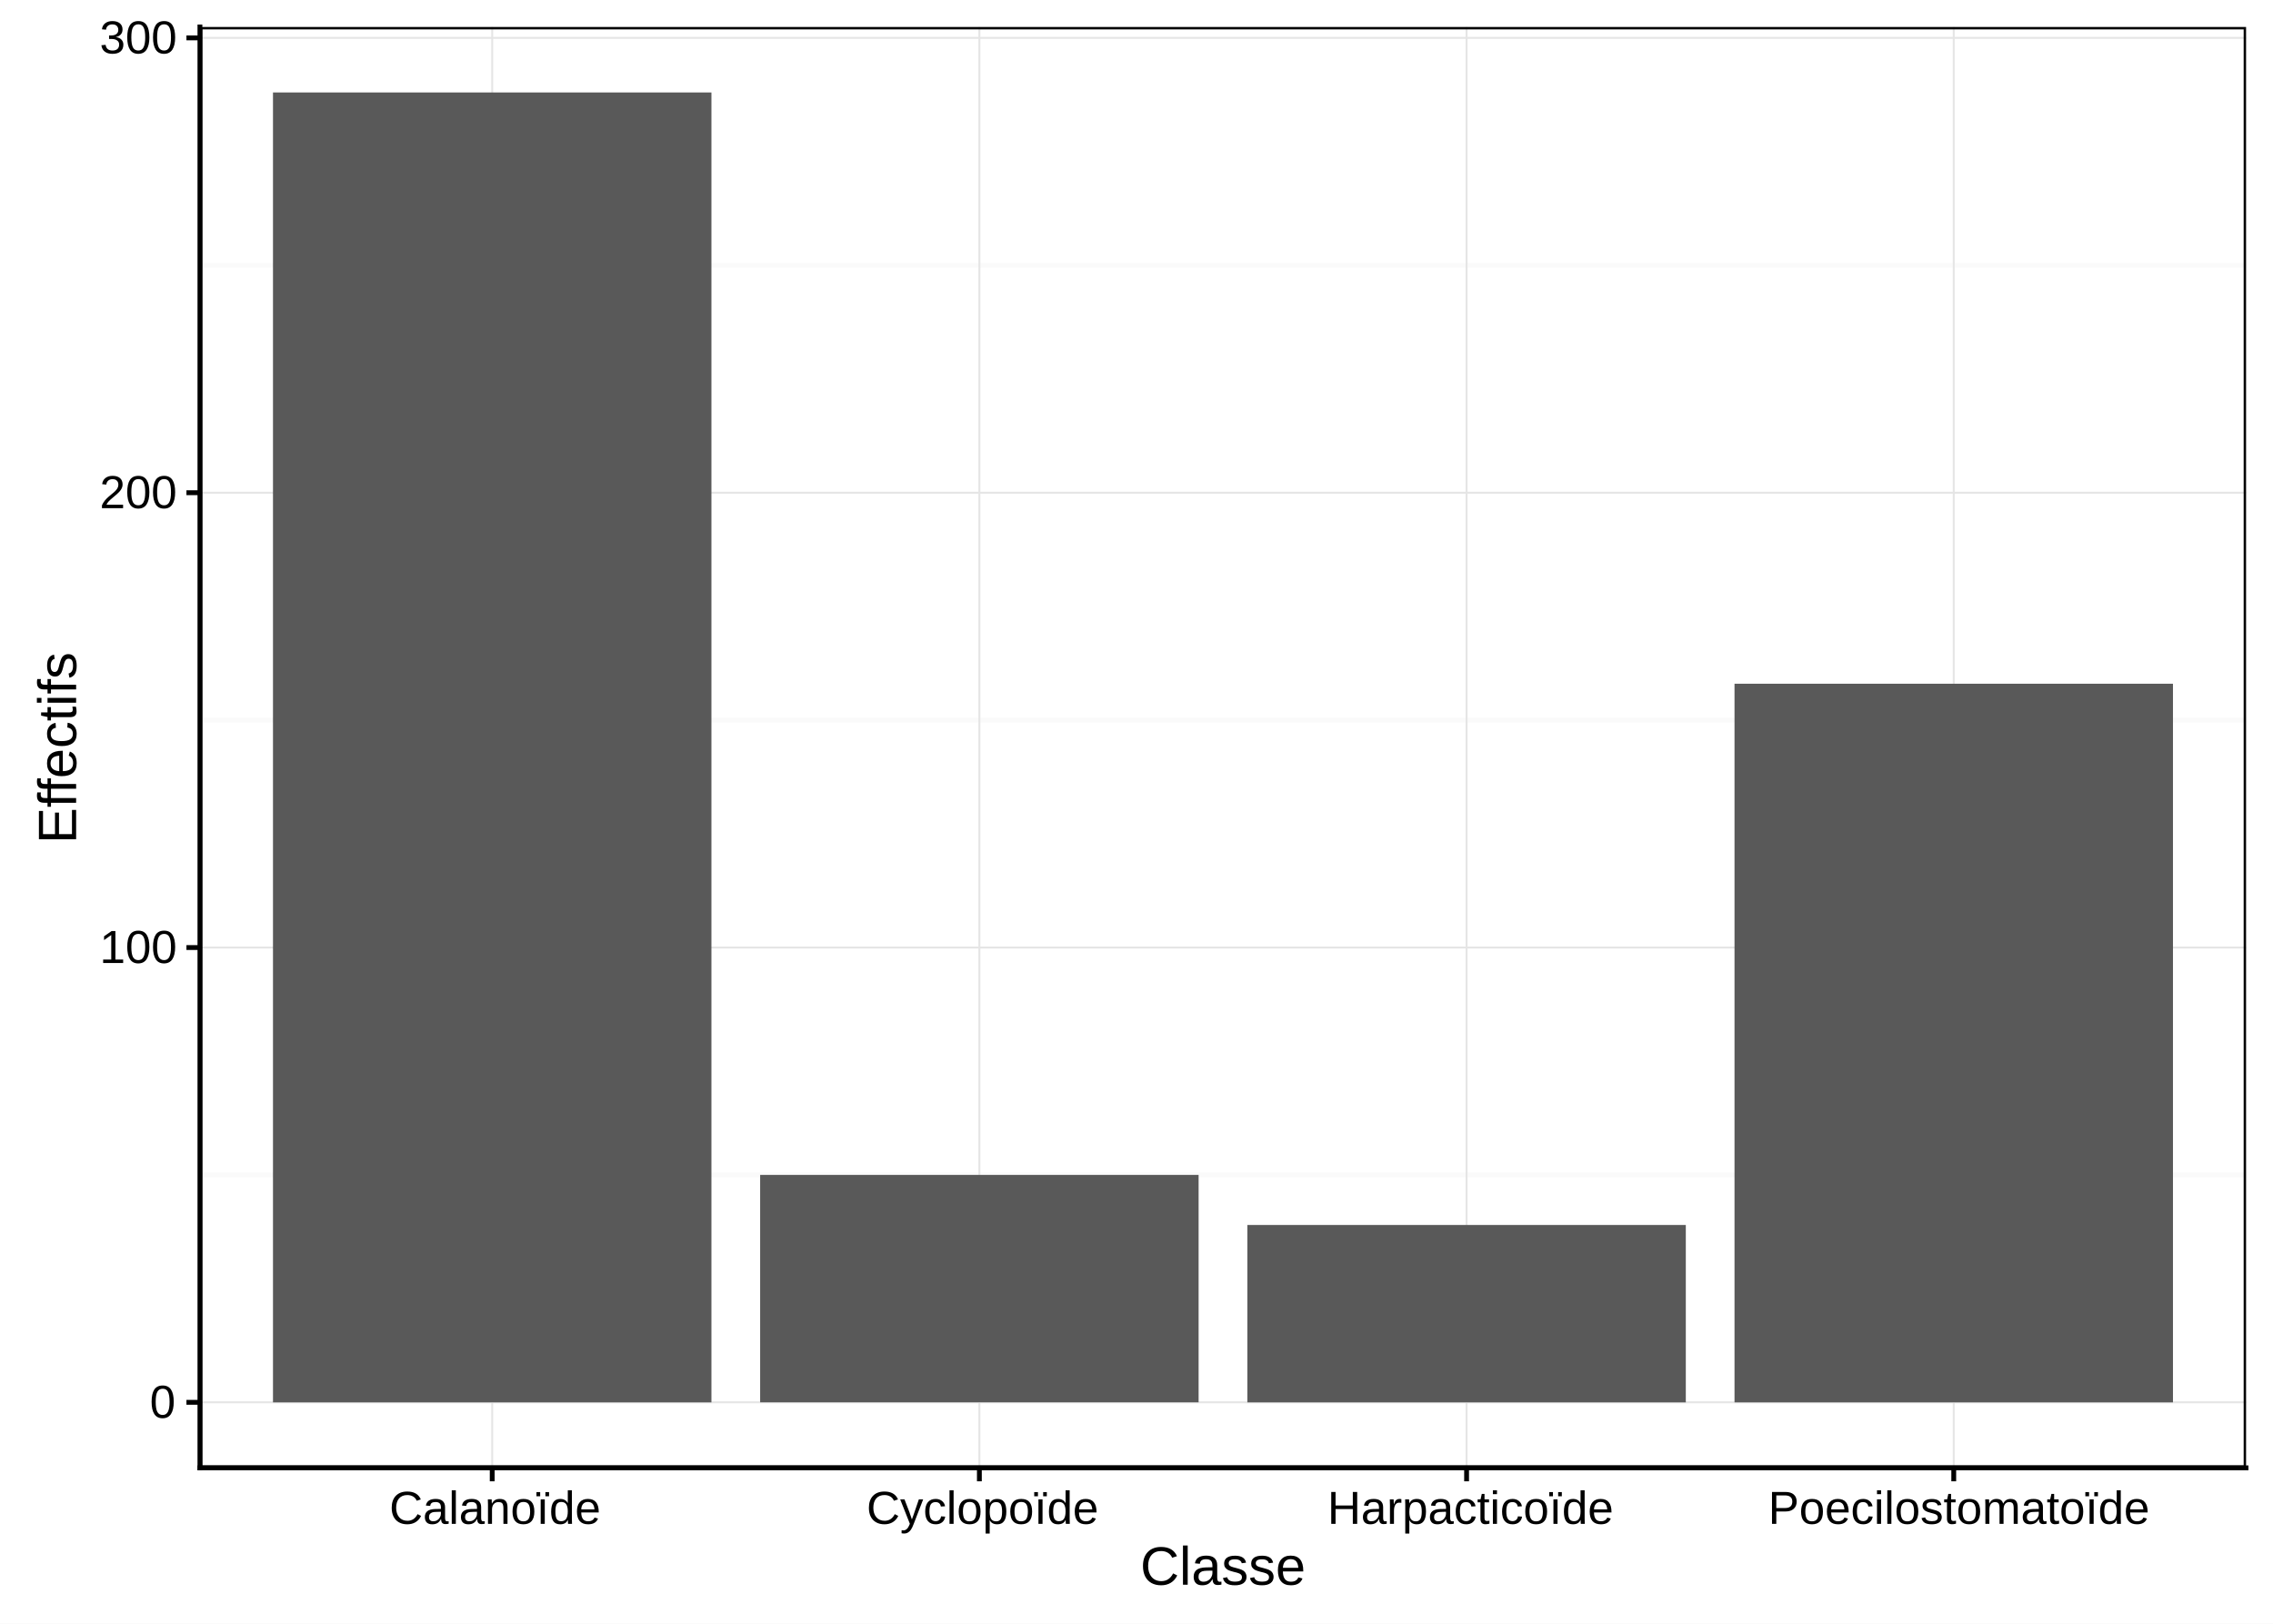
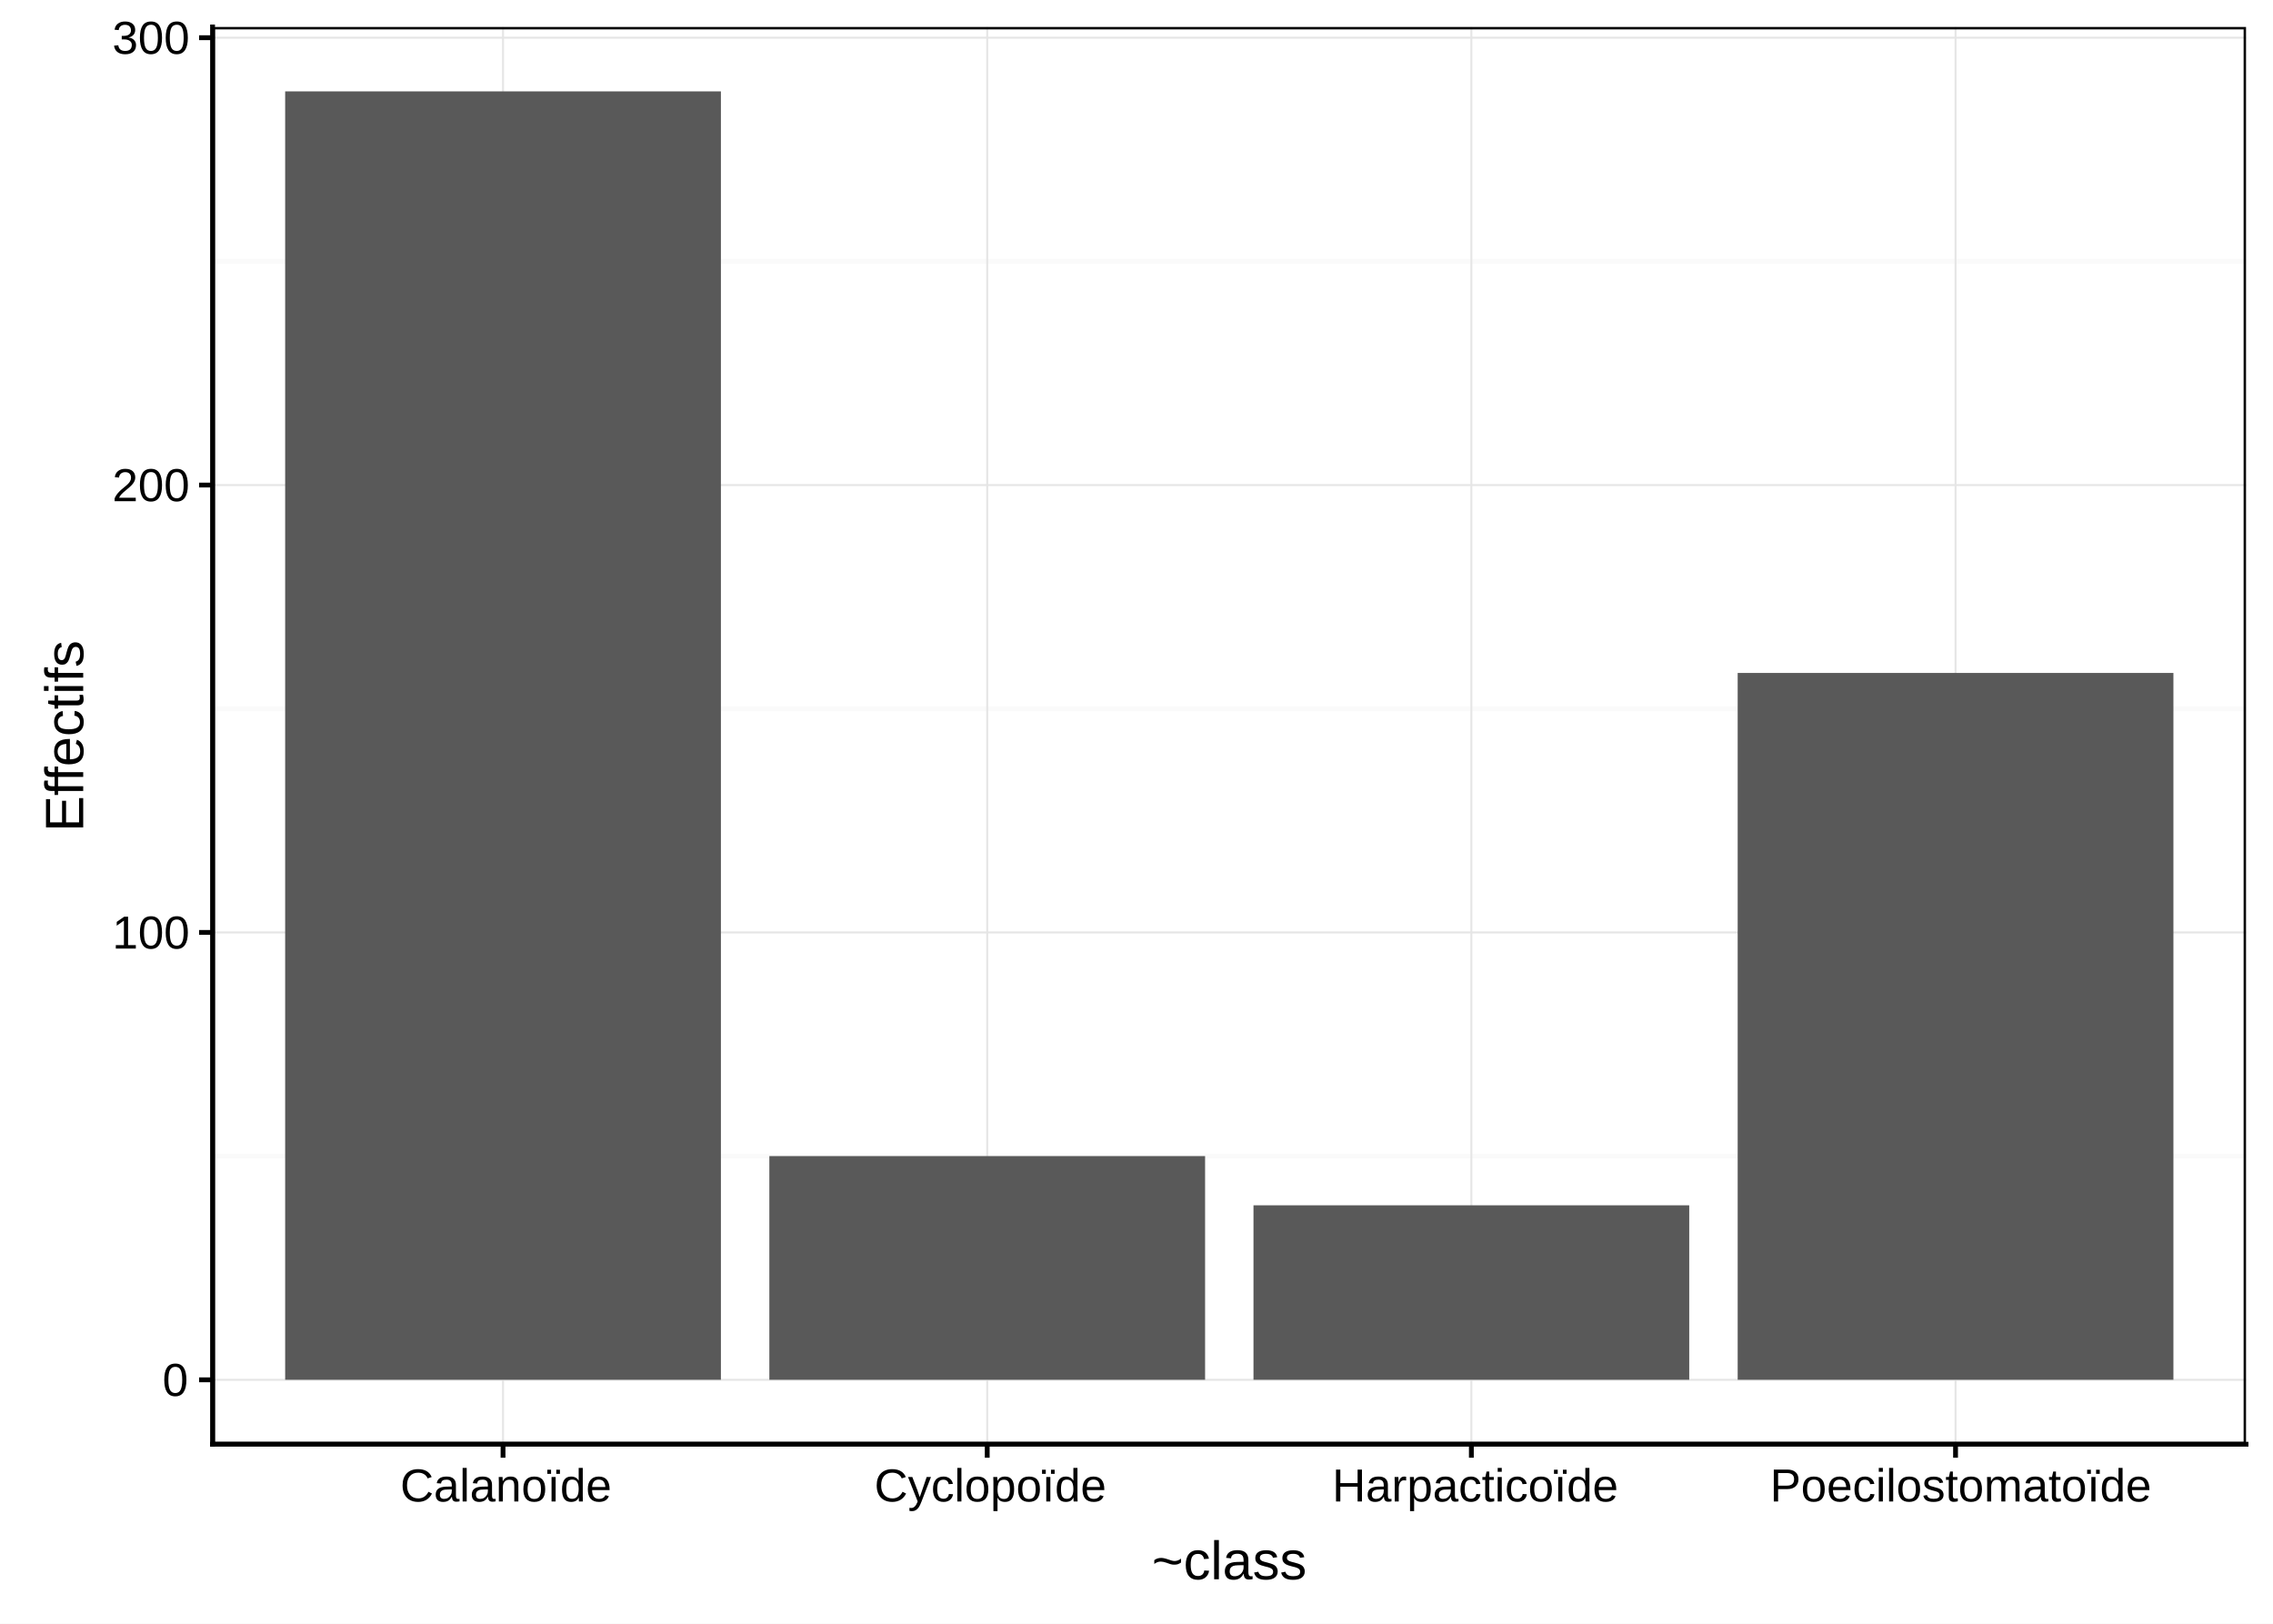
<svg xmlns="http://www.w3.org/2000/svg" viewBox="0 0 504.00 360.00">
  <defs>
    <style type="text/css">
    line, polyline, path, rect, circle {
      fill: none;
      stroke: #000000;
      stroke-linecap: round;
      stroke-linejoin: round;
      stroke-miterlimit: 10.00;
    }
  </style>
  </defs>
  <rect width="100%" height="100%" style="stroke: none; fill: #FFFFFF;" />
  <rect x="0.00" y="0.00" width="504.00" height="360.00" style="stroke-width: 0.00; stroke: none;" />
  <defs>
-     <clipPath id="cpNDQuMzI2NXw0OTguMDIyfDMyNS40MzV8NS45Nzc1OA==">
-       <rect x="44.33" y="5.98" width="453.70" height="319.46" />
+     <clipPath id="cpNDcuMTMwM3w0OTguMDIyfDMyMC4xOTh8NS45Nzc1OA==">
+       <rect x="47.13" y="5.98" width="450.89" height="314.22" />
    </clipPath>
  </defs>
-   <rect x="44.33" y="5.98" width="453.70" height="319.46" style="stroke-width: 0.00; stroke: none; fill: #FFFFFF;" clip-path="url(#cpNDQuMzI2NXw0OTguMDIyfDMyNS40MzV8NS45Nzc1OA==)" />
-   <polyline points="44.33,260.49 498.02,260.49 " style="stroke-width: 1.07; stroke: #FAFAFA; stroke-linecap: butt;" clip-path="url(#cpNDQuMzI2NXw0OTguMDIyfDMyNS40MzV8NS45Nzc1OA==)" />
-   <polyline points="44.33,159.66 498.02,159.66 " style="stroke-width: 1.07; stroke: #FAFAFA; stroke-linecap: butt;" clip-path="url(#cpNDQuMzI2NXw0OTguMDIyfDMyNS40MzV8NS45Nzc1OA==)" />
-   <polyline points="44.33,58.82 498.02,58.82 " style="stroke-width: 1.07; stroke: #FAFAFA; stroke-linecap: butt;" clip-path="url(#cpNDQuMzI2NXw0OTguMDIyfDMyNS40MzV8NS45Nzc1OA==)" />
-   <polyline points="44.33,310.91 498.02,310.91 " style="stroke-width: 0.43; stroke: #E5E5E5; stroke-linecap: butt;" clip-path="url(#cpNDQuMzI2NXw0OTguMDIyfDMyNS40MzV8NS45Nzc1OA==)" />
-   <polyline points="44.33,210.08 498.02,210.08 " style="stroke-width: 0.43; stroke: #E5E5E5; stroke-linecap: butt;" clip-path="url(#cpNDQuMzI2NXw0OTguMDIyfDMyNS40MzV8NS45Nzc1OA==)" />
-   <polyline points="44.33,109.24 498.02,109.24 " style="stroke-width: 0.43; stroke: #E5E5E5; stroke-linecap: butt;" clip-path="url(#cpNDQuMzI2NXw0OTguMDIyfDMyNS40MzV8NS45Nzc1OA==)" />
-   <polyline points="44.33,8.40 498.02,8.40 " style="stroke-width: 0.43; stroke: #E5E5E5; stroke-linecap: butt;" clip-path="url(#cpNDQuMzI2NXw0OTguMDIyfDMyNS40MzV8NS45Nzc1OA==)" />
-   <polyline points="109.14,325.44 109.14,5.98 " style="stroke-width: 0.43; stroke: #E5E5E5; stroke-linecap: butt;" clip-path="url(#cpNDQuMzI2NXw0OTguMDIyfDMyNS40MzV8NS45Nzc1OA==)" />
-   <polyline points="217.16,325.44 217.16,5.98 " style="stroke-width: 0.43; stroke: #E5E5E5; stroke-linecap: butt;" clip-path="url(#cpNDQuMzI2NXw0OTguMDIyfDMyNS40MzV8NS45Nzc1OA==)" />
-   <polyline points="325.19,325.44 325.19,5.98 " style="stroke-width: 0.43; stroke: #E5E5E5; stroke-linecap: butt;" clip-path="url(#cpNDQuMzI2NXw0OTguMDIyfDMyNS40MzV8NS45Nzc1OA==)" />
-   <polyline points="433.21,325.44 433.21,5.98 " style="stroke-width: 0.43; stroke: #E5E5E5; stroke-linecap: butt;" clip-path="url(#cpNDQuMzI2NXw0OTguMDIyfDMyNS40MzV8NS45Nzc1OA==)" />
-   <rect x="60.53" y="20.50" width="97.22" height="290.42" style="stroke-width: 1.07; stroke: none; stroke-linecap: butt; fill: #595959;" clip-path="url(#cpNDQuMzI2NXw0OTguMDIyfDMyNS40MzV8NS45Nzc1OA==)" />
-   <rect x="168.55" y="260.49" width="97.22" height="50.42" style="stroke-width: 1.07; stroke: none; stroke-linecap: butt; fill: #595959;" clip-path="url(#cpNDQuMzI2NXw0OTguMDIyfDMyNS40MzV8NS45Nzc1OA==)" />
-   <rect x="276.58" y="271.59" width="97.22" height="39.33" style="stroke-width: 1.07; stroke: none; stroke-linecap: butt; fill: #595959;" clip-path="url(#cpNDQuMzI2NXw0OTguMDIyfDMyNS40MzV8NS45Nzc1OA==)" />
-   <rect x="384.60" y="151.59" width="97.22" height="159.33" style="stroke-width: 1.07; stroke: none; stroke-linecap: butt; fill: #595959;" clip-path="url(#cpNDQuMzI2NXw0OTguMDIyfDMyNS40MzV8NS45Nzc1OA==)" />
-   <rect x="44.33" y="5.98" width="453.70" height="319.46" style="stroke-width: 1.07;" clip-path="url(#cpNDQuMzI2NXw0OTguMDIyfDMyNS40MzV8NS45Nzc1OA==)" />
+   <rect x="47.13" y="5.98" width="450.89" height="314.22" style="stroke-width: 0.00; stroke: none; fill: #FFFFFF;" clip-path="url(#cpNDcuMTMwM3w0OTguMDIyfDMyMC4xOTh8NS45Nzc1OA==)" />
+   <polyline points="47.13,256.32 498.02,256.32 " style="stroke-width: 1.07; stroke: #FAFAFA; stroke-linecap: butt;" clip-path="url(#cpNDcuMTMwM3w0OTguMDIyfDMyMC4xOTh8NS45Nzc1OA==)" />
+   <polyline points="47.13,157.14 498.02,157.14 " style="stroke-width: 1.07; stroke: #FAFAFA; stroke-linecap: butt;" clip-path="url(#cpNDcuMTMwM3w0OTguMDIyfDMyMC4xOTh8NS45Nzc1OA==)" />
+   <polyline points="47.13,57.95 498.02,57.95 " style="stroke-width: 1.07; stroke: #FAFAFA; stroke-linecap: butt;" clip-path="url(#cpNDcuMTMwM3w0OTguMDIyfDMyMC4xOTh8NS45Nzc1OA==)" />
+   <polyline points="47.13,305.92 498.02,305.92 " style="stroke-width: 0.43; stroke: #E5E5E5; stroke-linecap: butt;" clip-path="url(#cpNDcuMTMwM3w0OTguMDIyfDMyMC4xOTh8NS45Nzc1OA==)" />
+   <polyline points="47.13,206.73 498.02,206.73 " style="stroke-width: 0.43; stroke: #E5E5E5; stroke-linecap: butt;" clip-path="url(#cpNDcuMTMwM3w0OTguMDIyfDMyMC4xOTh8NS45Nzc1OA==)" />
+   <polyline points="47.13,107.54 498.02,107.54 " style="stroke-width: 0.43; stroke: #E5E5E5; stroke-linecap: butt;" clip-path="url(#cpNDcuMTMwM3w0OTguMDIyfDMyMC4xOTh8NS45Nzc1OA==)" />
+   <polyline points="47.13,8.36 498.02,8.36 " style="stroke-width: 0.43; stroke: #E5E5E5; stroke-linecap: butt;" clip-path="url(#cpNDcuMTMwM3w0OTguMDIyfDMyMC4xOTh8NS45Nzc1OA==)" />
+   <polyline points="111.54,320.20 111.54,5.98 " style="stroke-width: 0.43; stroke: #E5E5E5; stroke-linecap: butt;" clip-path="url(#cpNDcuMTMwM3w0OTguMDIyfDMyMC4xOTh8NS45Nzc1OA==)" />
+   <polyline points="218.90,320.20 218.90,5.98 " style="stroke-width: 0.43; stroke: #E5E5E5; stroke-linecap: butt;" clip-path="url(#cpNDcuMTMwM3w0OTguMDIyfDMyMC4xOTh8NS45Nzc1OA==)" />
+   <polyline points="326.25,320.20 326.25,5.98 " style="stroke-width: 0.43; stroke: #E5E5E5; stroke-linecap: butt;" clip-path="url(#cpNDcuMTMwM3w0OTguMDIyfDMyMC4xOTh8NS45Nzc1OA==)" />
+   <polyline points="433.61,320.20 433.61,5.98 " style="stroke-width: 0.43; stroke: #E5E5E5; stroke-linecap: butt;" clip-path="url(#cpNDcuMTMwM3w0OTguMDIyfDMyMC4xOTh8NS45Nzc1OA==)" />
+   <rect x="63.23" y="20.26" width="96.62" height="285.65" style="stroke-width: 1.07; stroke: none; stroke-linecap: square; stroke-linejoin: miter; fill: #595959;" clip-path="url(#cpNDcuMTMwM3w0OTguMDIyfDMyMC4xOTh8NS45Nzc1OA==)" />
+   <rect x="170.59" y="256.32" width="96.62" height="49.59" style="stroke-width: 1.07; stroke: none; stroke-linecap: square; stroke-linejoin: miter; fill: #595959;" clip-path="url(#cpNDcuMTMwM3w0OTguMDIyfDMyMC4xOTh8NS45Nzc1OA==)" />
+   <rect x="277.94" y="267.23" width="96.62" height="38.68" style="stroke-width: 1.07; stroke: none; stroke-linecap: square; stroke-linejoin: miter; fill: #595959;" clip-path="url(#cpNDcuMTMwM3w0OTguMDIyfDMyMC4xOTh8NS45Nzc1OA==)" />
+   <rect x="385.30" y="149.20" width="96.62" height="156.71" style="stroke-width: 1.07; stroke: none; stroke-linecap: square; stroke-linejoin: miter; fill: #595959;" clip-path="url(#cpNDcuMTMwM3w0OTguMDIyfDMyMC4xOTh8NS45Nzc1OA==)" />
+   <rect x="47.13" y="5.98" width="450.89" height="314.22" style="stroke-width: 1.07;" clip-path="url(#cpNDcuMTMwM3w0OTguMDIyfDMyMC4xOTh8NS45Nzc1OA==)" />
  <defs>
    <clipPath id="cpMHw1MDR8MzYwfDA=">
      <rect x="0.00" y="0.00" width="504.00" height="360.00" />
    </clipPath>
  </defs>
-   <polyline points="44.33,325.44 44.33,5.98 " style="stroke-width: 1.07; stroke-linecap: square;" clip-path="url(#cpMHw1MDR8MzYwfDA=)" />
+   <polyline points="47.13,320.20 47.13,5.98 " style="stroke-width: 1.07; stroke-linecap: square;" clip-path="url(#cpMHw1MDR8MzYwfDA=)" />
  <g clip-path="url(#cpMHw1MDR8MzYwfDA=)">
-     <text x="33.21" y="314.35" style="font-size: 10.28px; font-family: Liberation Sans;" textLength="5.56px" lengthAdjust="spacingAndGlyphs">0</text>
+     <text x="36.02" y="309.49" style="font-size: 10.28px; font-family: Arial;" textLength="5.56px" lengthAdjust="spacingAndGlyphs">0</text>
  </g>
  <g clip-path="url(#cpMHw1MDR8MzYwfDA=)">
-     <text x="22.09" y="213.51" style="font-size: 10.28px; font-family: Liberation Sans;" textLength="16.68px" lengthAdjust="spacingAndGlyphs">100</text>
+     <text x="24.90" y="210.31" style="font-size: 10.28px; font-family: Arial;" textLength="16.68px" lengthAdjust="spacingAndGlyphs">100</text>
  </g>
  <g clip-path="url(#cpMHw1MDR8MzYwfDA=)">
-     <text x="22.09" y="112.67" style="font-size: 10.28px; font-family: Liberation Sans;" textLength="16.68px" lengthAdjust="spacingAndGlyphs">200</text>
+     <text x="24.90" y="111.12" style="font-size: 10.28px; font-family: Arial;" textLength="16.68px" lengthAdjust="spacingAndGlyphs">200</text>
  </g>
  <g clip-path="url(#cpMHw1MDR8MzYwfDA=)">
-     <text x="22.09" y="11.84" style="font-size: 10.28px; font-family: Liberation Sans;" textLength="16.68px" lengthAdjust="spacingAndGlyphs">300</text>
+     <text x="24.90" y="11.94" style="font-size: 10.28px; font-family: Arial;" textLength="16.68px" lengthAdjust="spacingAndGlyphs">300</text>
  </g>
-   <polyline points="41.34,310.91 44.33,310.91 " style="stroke-width: 1.07; stroke-linecap: butt;" clip-path="url(#cpMHw1MDR8MzYwfDA=)" />
-   <polyline points="41.34,210.08 44.33,210.08 " style="stroke-width: 1.07; stroke-linecap: butt;" clip-path="url(#cpMHw1MDR8MzYwfDA=)" />
-   <polyline points="41.34,109.24 44.33,109.24 " style="stroke-width: 1.07; stroke-linecap: butt;" clip-path="url(#cpMHw1MDR8MzYwfDA=)" />
-   <polyline points="41.34,8.40 44.33,8.40 " style="stroke-width: 1.07; stroke-linecap: butt;" clip-path="url(#cpMHw1MDR8MzYwfDA=)" />
-   <polyline points="44.33,325.44 498.02,325.44 " style="stroke-width: 1.07; stroke-linecap: square;" clip-path="url(#cpMHw1MDR8MzYwfDA=)" />
-   <polyline points="109.14,328.42 109.14,325.44 " style="stroke-width: 1.07; stroke-linecap: butt;" clip-path="url(#cpMHw1MDR8MzYwfDA=)" />
-   <polyline points="217.16,328.42 217.16,325.44 " style="stroke-width: 1.07; stroke-linecap: butt;" clip-path="url(#cpMHw1MDR8MzYwfDA=)" />
-   <polyline points="325.19,328.42 325.19,325.44 " style="stroke-width: 1.07; stroke-linecap: butt;" clip-path="url(#cpMHw1MDR8MzYwfDA=)" />
-   <polyline points="433.21,328.42 433.21,325.44 " style="stroke-width: 1.07; stroke-linecap: butt;" clip-path="url(#cpMHw1MDR8MzYwfDA=)" />
+   <polyline points="44.14,305.92 47.13,305.92 " style="stroke-width: 1.07; stroke-linecap: butt;" clip-path="url(#cpMHw1MDR8MzYwfDA=)" />
+   <polyline points="44.14,206.73 47.13,206.73 " style="stroke-width: 1.07; stroke-linecap: butt;" clip-path="url(#cpMHw1MDR8MzYwfDA=)" />
+   <polyline points="44.14,107.54 47.13,107.54 " style="stroke-width: 1.07; stroke-linecap: butt;" clip-path="url(#cpMHw1MDR8MzYwfDA=)" />
+   <polyline points="44.14,8.36 47.13,8.36 " style="stroke-width: 1.07; stroke-linecap: butt;" clip-path="url(#cpMHw1MDR8MzYwfDA=)" />
+   <polyline points="47.13,320.20 498.02,320.20 " style="stroke-width: 1.07; stroke-linecap: square;" clip-path="url(#cpMHw1MDR8MzYwfDA=)" />
+   <polyline points="111.54,323.19 111.54,320.20 " style="stroke-width: 1.07; stroke-linecap: butt;" clip-path="url(#cpMHw1MDR8MzYwfDA=)" />
+   <polyline points="218.90,323.19 218.90,320.20 " style="stroke-width: 1.07; stroke-linecap: butt;" clip-path="url(#cpMHw1MDR8MzYwfDA=)" />
+   <polyline points="326.25,323.19 326.25,320.20 " style="stroke-width: 1.07; stroke-linecap: butt;" clip-path="url(#cpMHw1MDR8MzYwfDA=)" />
+   <polyline points="433.61,323.19 433.61,320.20 " style="stroke-width: 1.07; stroke-linecap: butt;" clip-path="url(#cpMHw1MDR8MzYwfDA=)" />
  <g clip-path="url(#cpMHw1MDR8MzYwfDA=)">
-     <text x="86.34" y="337.86" style="font-size: 10.28px; font-family: Liberation Sans;" textLength="45.59px" lengthAdjust="spacingAndGlyphs">Calanoïde</text>
+     <text x="88.75" y="332.90" style="font-size: 10.28px; font-family: Arial;" textLength="45.59px" lengthAdjust="spacingAndGlyphs">Calanoïde</text>
  </g>
  <g clip-path="url(#cpMHw1MDR8MzYwfDA=)">
-     <text x="192.15" y="337.86" style="font-size: 10.28px; font-family: Liberation Sans;" textLength="50.03px" lengthAdjust="spacingAndGlyphs">Cyclopoïde</text>
+     <text x="193.88" y="332.90" style="font-size: 10.28px; font-family: Arial;" textLength="50.03px" lengthAdjust="spacingAndGlyphs">Cyclopoïde</text>
  </g>
  <g clip-path="url(#cpMHw1MDR8MzYwfDA=)">
-     <text x="294.34" y="337.86" style="font-size: 10.28px; font-family: Liberation Sans;" textLength="61.70px" lengthAdjust="spacingAndGlyphs">Harpacticoïde</text>
+     <text x="295.40" y="332.90" style="font-size: 10.28px; font-family: Arial;" textLength="61.70px" lengthAdjust="spacingAndGlyphs">Harpacticoïde</text>
  </g>
  <g clip-path="url(#cpMHw1MDR8MzYwfDA=)">
-     <text x="392.07" y="337.86" style="font-size: 10.28px; font-family: Liberation Sans;" textLength="82.27px" lengthAdjust="spacingAndGlyphs">Poecilostomatoïde</text>
+     <text x="392.47" y="332.90" style="font-size: 10.28px; font-family: Arial;" textLength="82.27px" lengthAdjust="spacingAndGlyphs">Poecilostomatoïde</text>
  </g>
  <g clip-path="url(#cpMHw1MDR8MzYwfDA=)">
-     <text x="252.83" y="351.35" style="font-size: 12.00px; font-family: Liberation Sans;" textLength="36.68px" lengthAdjust="spacingAndGlyphs">Classe</text>
+     <text x="255.40" y="350.14" style="font-size: 12.00px; font-family: Arial;" textLength="34.35px" lengthAdjust="spacingAndGlyphs">~class</text>
  </g>
  <g clip-path="url(#cpMHw1MDR8MzYwfDA=)">
-     <text transform="translate(16.88,187.05) rotate(-90)" style="font-size: 12.00px; font-family: Liberation Sans;" textLength="42.68px" lengthAdjust="spacingAndGlyphs">Effectifs</text>
+     <text transform="translate(18.45,184.43) rotate(-90)" style="font-size: 12.00px; font-family: Arial;" textLength="42.68px" lengthAdjust="spacingAndGlyphs">Effectifs</text>
  </g>
</svg>
